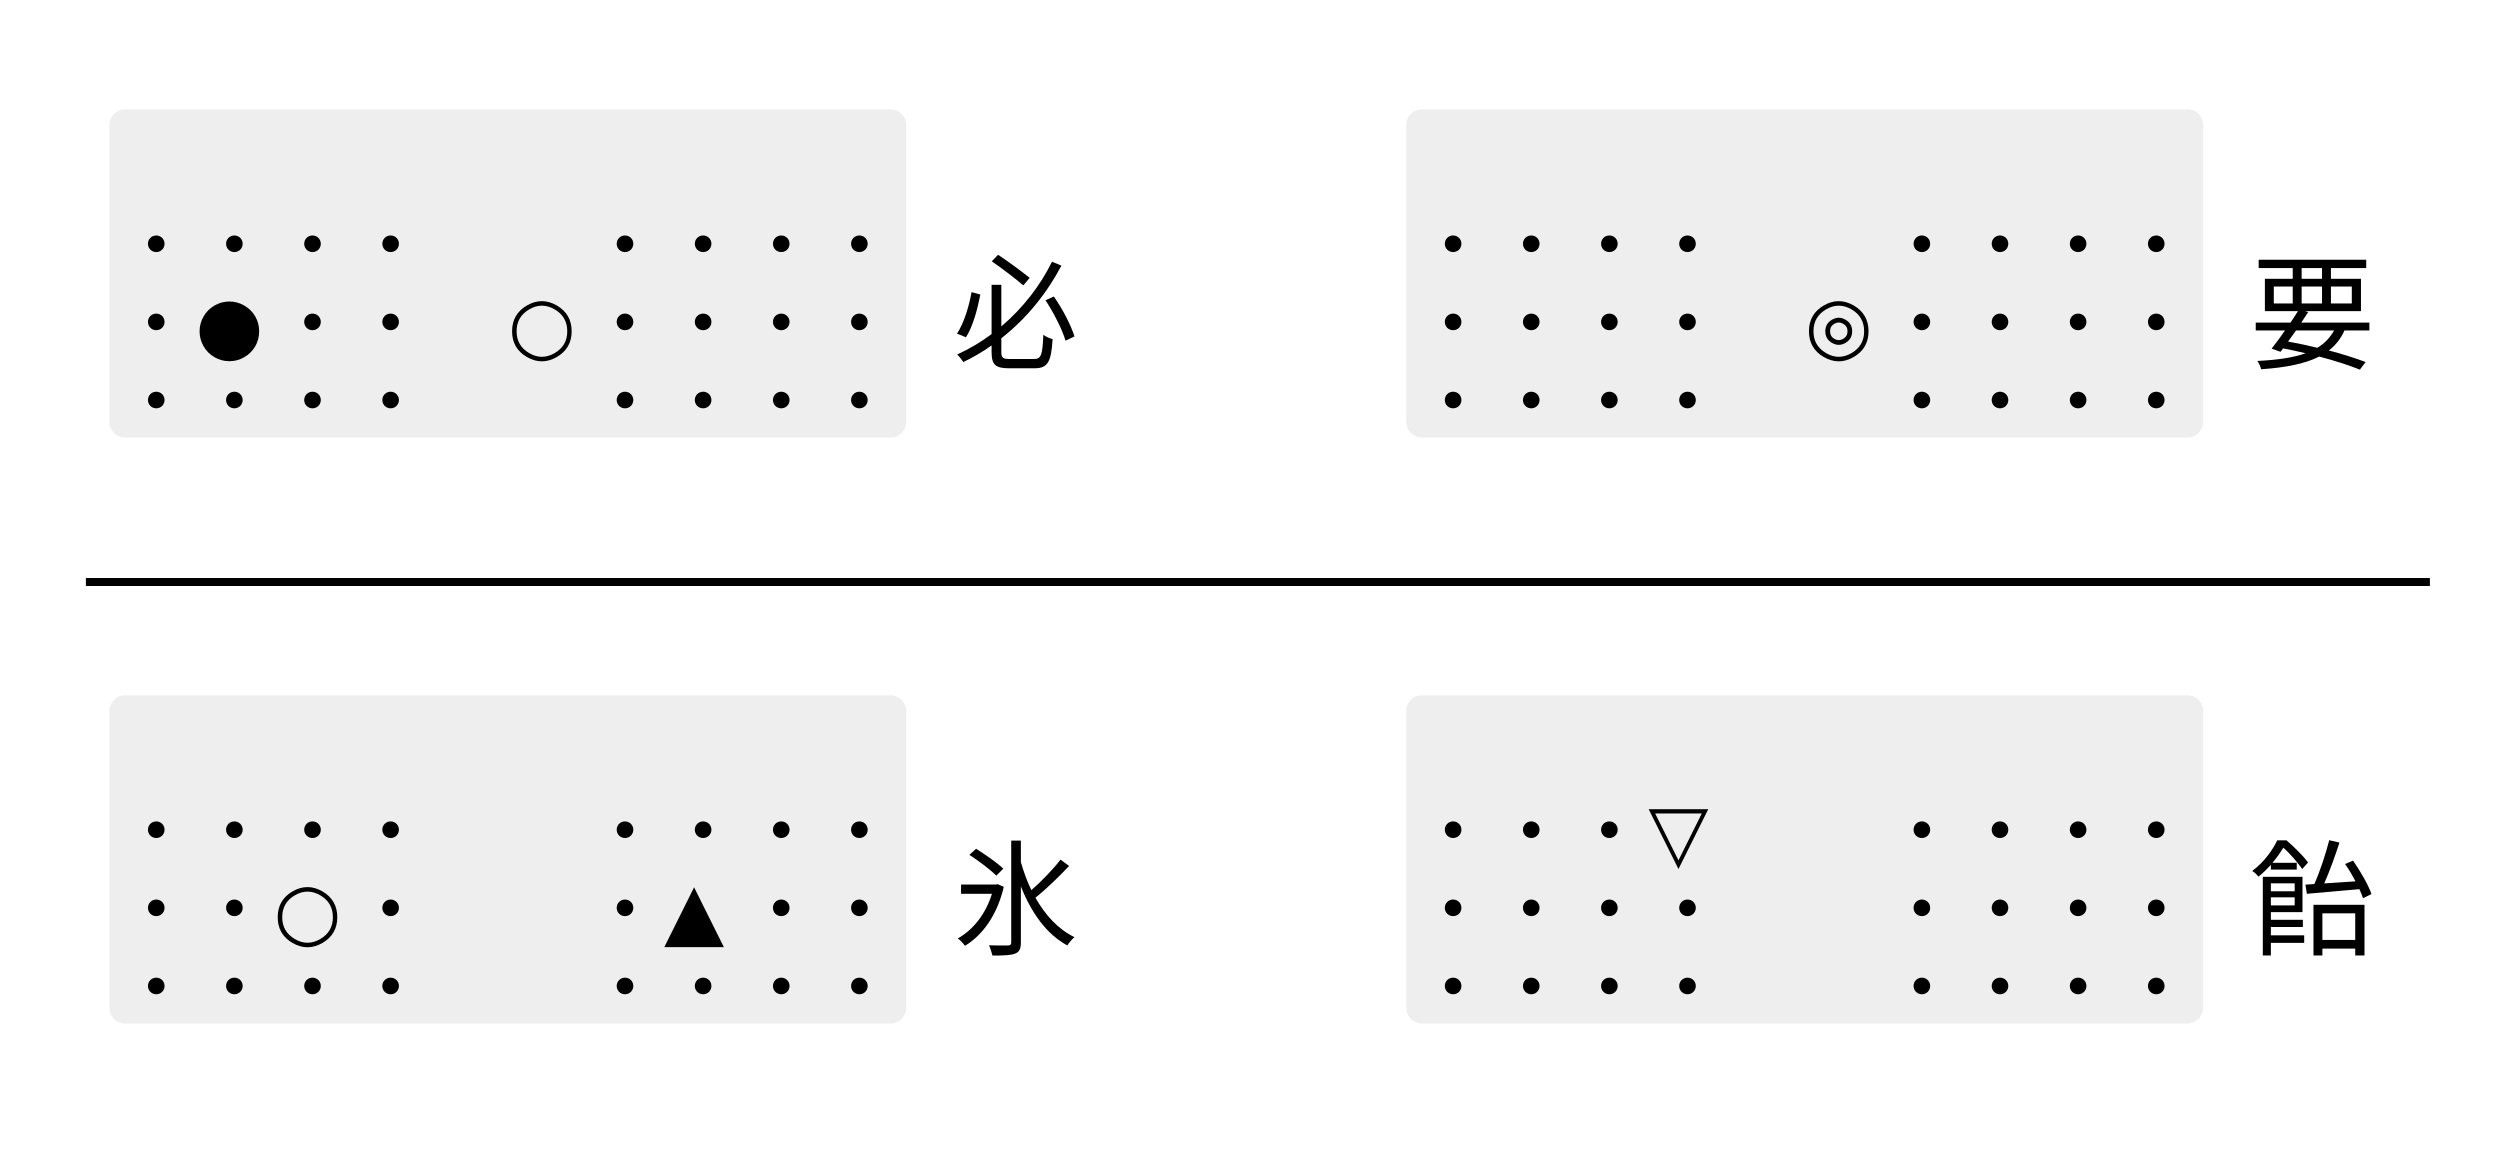
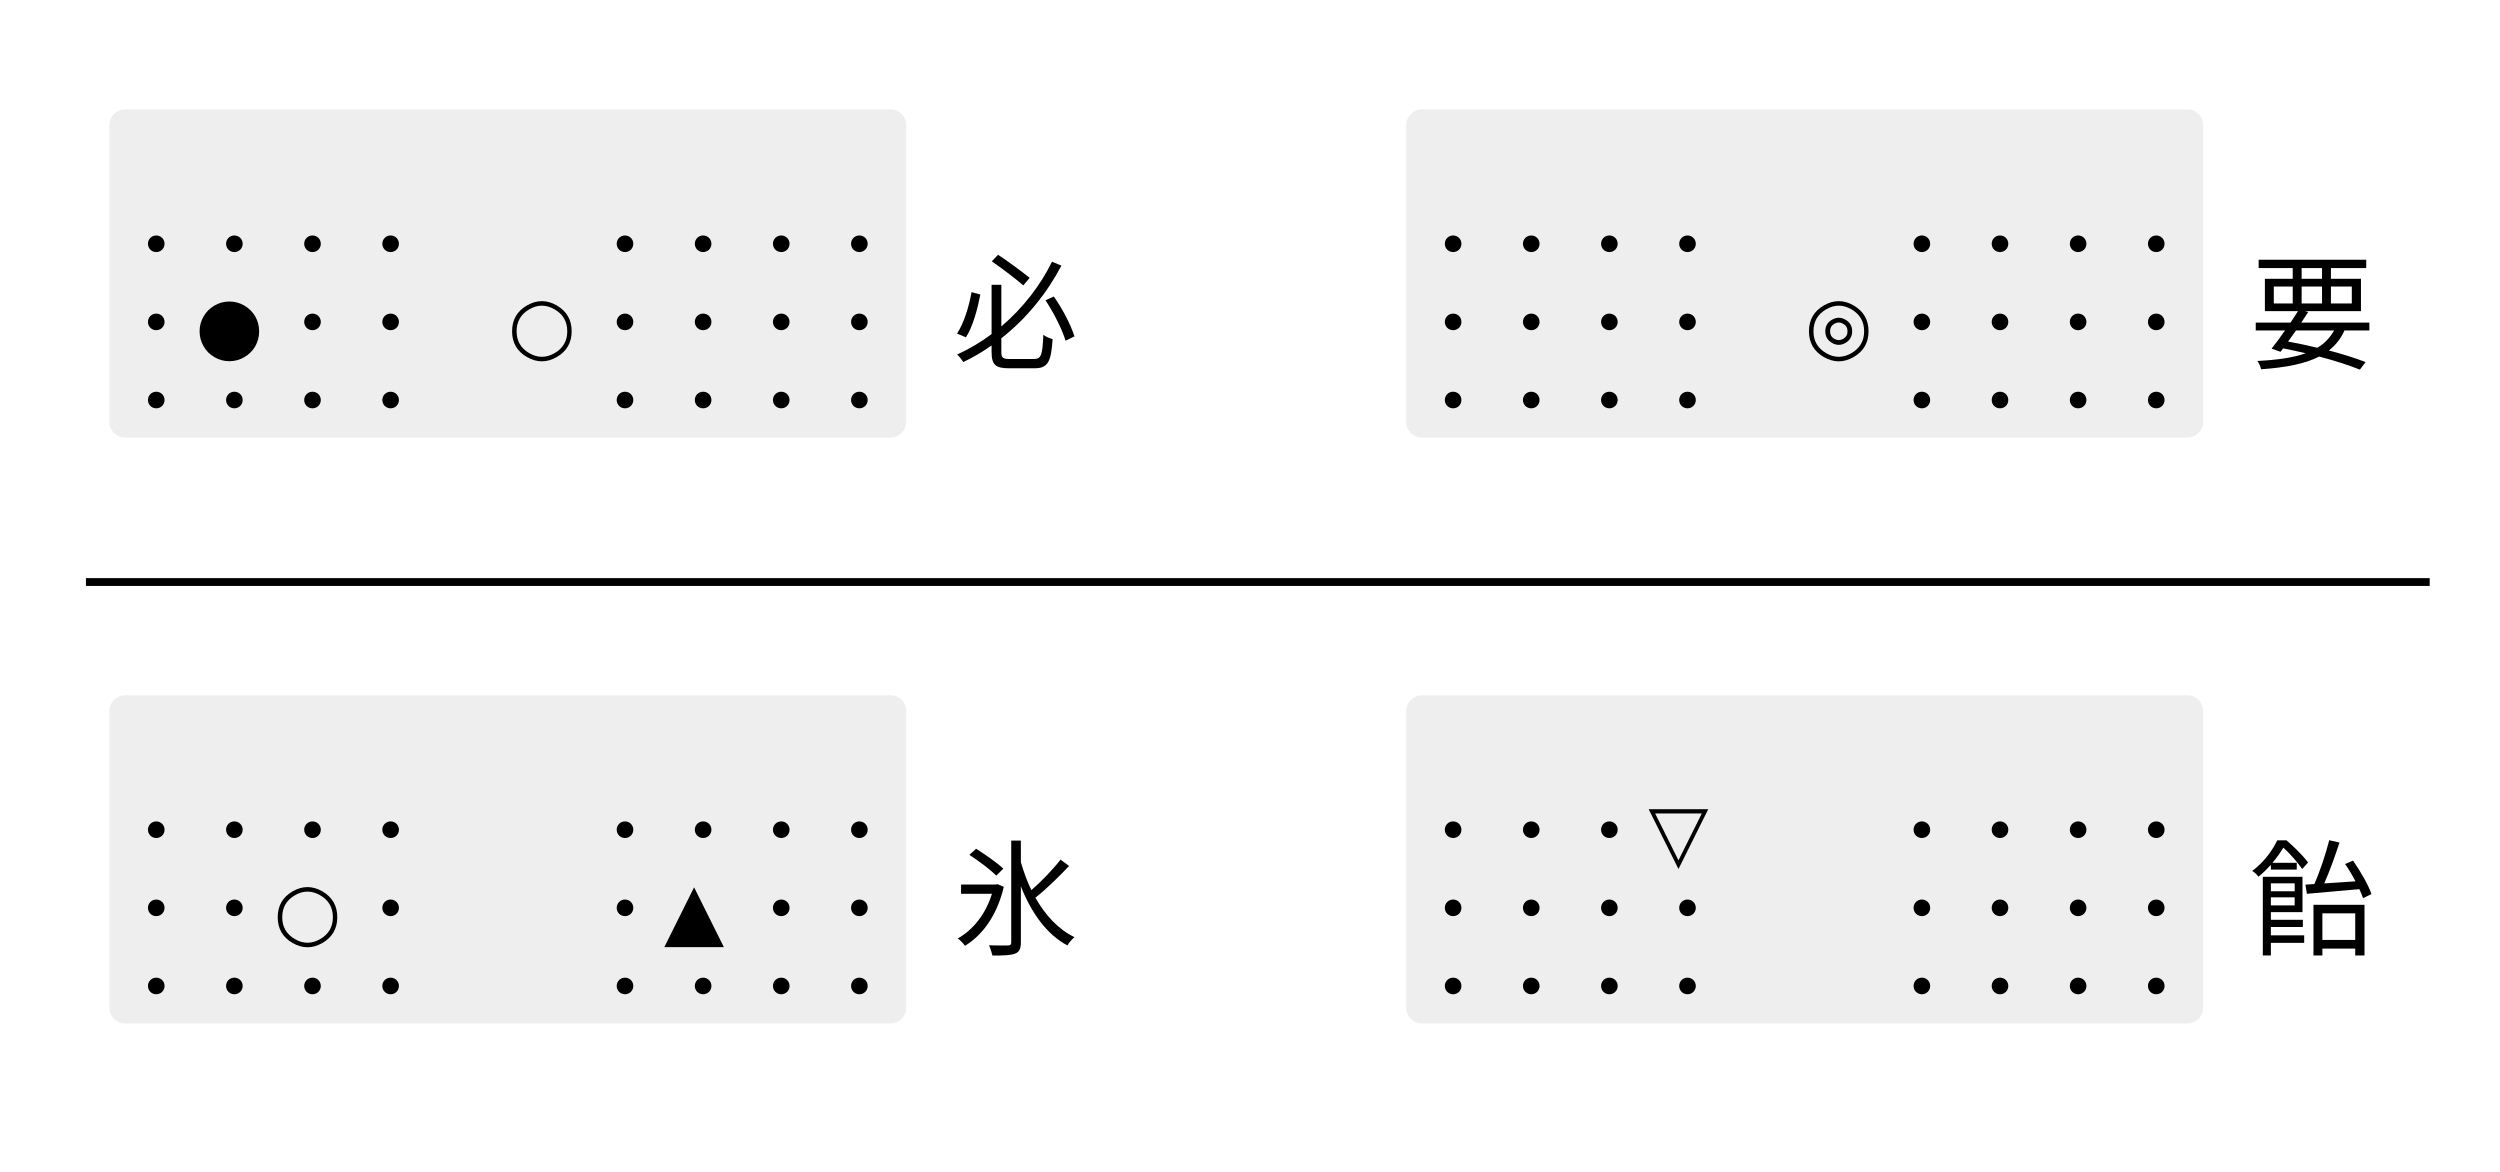
<svg xmlns="http://www.w3.org/2000/svg" width="320" height="150" viewBox="0 0 320 150" version="1.1">
  <g transform="translate(14,14)" fill="#000000" font-family="'Hiragino Kaku Gothic ProN', 'Hiragino Sans', 'Noto Sans JP', 'Meiryo', sans-serif" font-size="10">
    <rect x="0" y="0" width="102" height="42" rx="2" ry="2" fill="#EEEEEE" />
    <text x="108" y="32" font-size="16">必</text>
    <text x="1" y="21">・</text>
    <text x="61" y="21">・</text>
    <text x="11" y="21">・</text>
    <text x="71" y="21">・</text>
    <text x="21" y="21">・</text>
    <text x="81" y="21">・</text>
    <text x="31" y="21">・</text>
    <text x="91" y="21">・</text>
    <text x="1" y="31">・</text>
    <text x="61" y="31">・</text>
    <text x="11" y="31">●</text>
    <text x="71" y="31">・</text>
    <text x="21" y="31">・</text>
    <text x="81" y="31">・</text>
    <text x="31" y="31">・</text>
    <text x="91" y="31">・</text>
    <text x="1" y="41">・</text>
    <text x="61" y="41">・</text>
    <text x="11" y="41">・</text>
    <text x="71" y="41">・</text>
    <text x="21" y="41">・</text>
    <text x="81" y="41">・</text>
    <text x="31" y="41">・</text>
    <text x="91" y="41">・</text>
    <text x="51" y="31">○</text>
  </g>
  <g transform="translate(180,14)" fill="#000000" font-family="'Hiragino Kaku Gothic ProN', 'Hiragino Sans', 'Noto Sans JP', 'Meiryo', sans-serif" font-size="10">
    <rect x="0" y="0" width="102" height="42" rx="2" ry="2" fill="#EEEEEE" />
    <text x="108" y="32" font-size="16">要</text>
    <text x="1" y="21">・</text>
    <text x="61" y="21">・</text>
    <text x="11" y="21">・</text>
    <text x="71" y="21">・</text>
    <text x="21" y="21">・</text>
    <text x="81" y="21">・</text>
    <text x="31" y="21">・</text>
    <text x="91" y="21">・</text>
    <text x="1" y="31">・</text>
    <text x="61" y="31">・</text>
    <text x="11" y="31">・</text>
    <text x="71" y="31">・</text>
    <text x="21" y="31">・</text>
    <text x="81" y="31">・</text>
    <text x="31" y="31">・</text>
    <text x="91" y="31">・</text>
    <text x="1" y="41">・</text>
    <text x="61" y="41">・</text>
    <text x="11" y="41">・</text>
    <text x="71" y="41">・</text>
    <text x="21" y="41">・</text>
    <text x="81" y="41">・</text>
    <text x="31" y="41">・</text>
    <text x="91" y="41">・</text>
    <text x="51" y="31">◎</text>
  </g>
  <rect x="11" y="74" width="300" height="1" fill="#000000" />
  <g transform="translate(14,89)" fill="#000000" font-family="'Hiragino Kaku Gothic ProN', 'Hiragino Sans', 'Noto Sans JP', 'Meiryo', sans-serif" font-size="10">
    <rect x="0" y="0" width="102" height="42" rx="2" ry="2" fill="#EEEEEE" />
    <text x="108" y="32" font-size="16">氷</text>
    <text x="1" y="21">・</text>
    <text x="61" y="21">・</text>
    <text x="11" y="21">・</text>
    <text x="71" y="21">・</text>
    <text x="21" y="21">・</text>
    <text x="81" y="21">・</text>
    <text x="31" y="21">・</text>
    <text x="91" y="21">・</text>
    <text x="1" y="31">・</text>
    <text x="61" y="31">・</text>
    <text x="11" y="31">・</text>
    <text x="71" y="31">▲</text>
    <text x="21" y="31">○</text>
    <text x="81" y="31">・</text>
    <text x="31" y="31">・</text>
    <text x="91" y="31">・</text>
    <text x="1" y="41">・</text>
    <text x="61" y="41">・</text>
    <text x="11" y="41">・</text>
    <text x="71" y="41">・</text>
    <text x="21" y="41">・</text>
    <text x="81" y="41">・</text>
    <text x="31" y="41">・</text>
    <text x="91" y="41">・</text>
  </g>
  <g transform="translate(180,89)" fill="#000000" font-family="'Hiragino Kaku Gothic ProN', 'Hiragino Sans', 'Noto Sans JP', 'Meiryo', sans-serif" font-size="10">
    <rect x="0" y="0" width="102" height="42" rx="2" ry="2" fill="#EEEEEE" />
    <text x="108" y="32" font-size="16">飴</text>
    <text x="1" y="21">・</text>
    <text x="61" y="21">・</text>
    <text x="11" y="21">・</text>
    <text x="71" y="21">・</text>
    <text x="21" y="21">・</text>
    <text x="81" y="21">・</text>
    <text x="31" y="21">▽</text>
    <text x="91" y="21">・</text>
    <text x="1" y="31">・</text>
    <text x="61" y="31">・</text>
    <text x="11" y="31">・</text>
    <text x="71" y="31">・</text>
    <text x="21" y="31">・</text>
    <text x="81" y="31">・</text>
    <text x="31" y="31">・</text>
    <text x="91" y="31">・</text>
    <text x="1" y="41">・</text>
    <text x="61" y="41">・</text>
    <text x="11" y="41">・</text>
    <text x="71" y="41">・</text>
    <text x="21" y="41">・</text>
    <text x="81" y="41">・</text>
    <text x="31" y="41">・</text>
    <text x="91" y="41">・</text>
  </g>
-   <rect x="11" y="74" width="300" height="1" fill="#000000" />
</svg>
